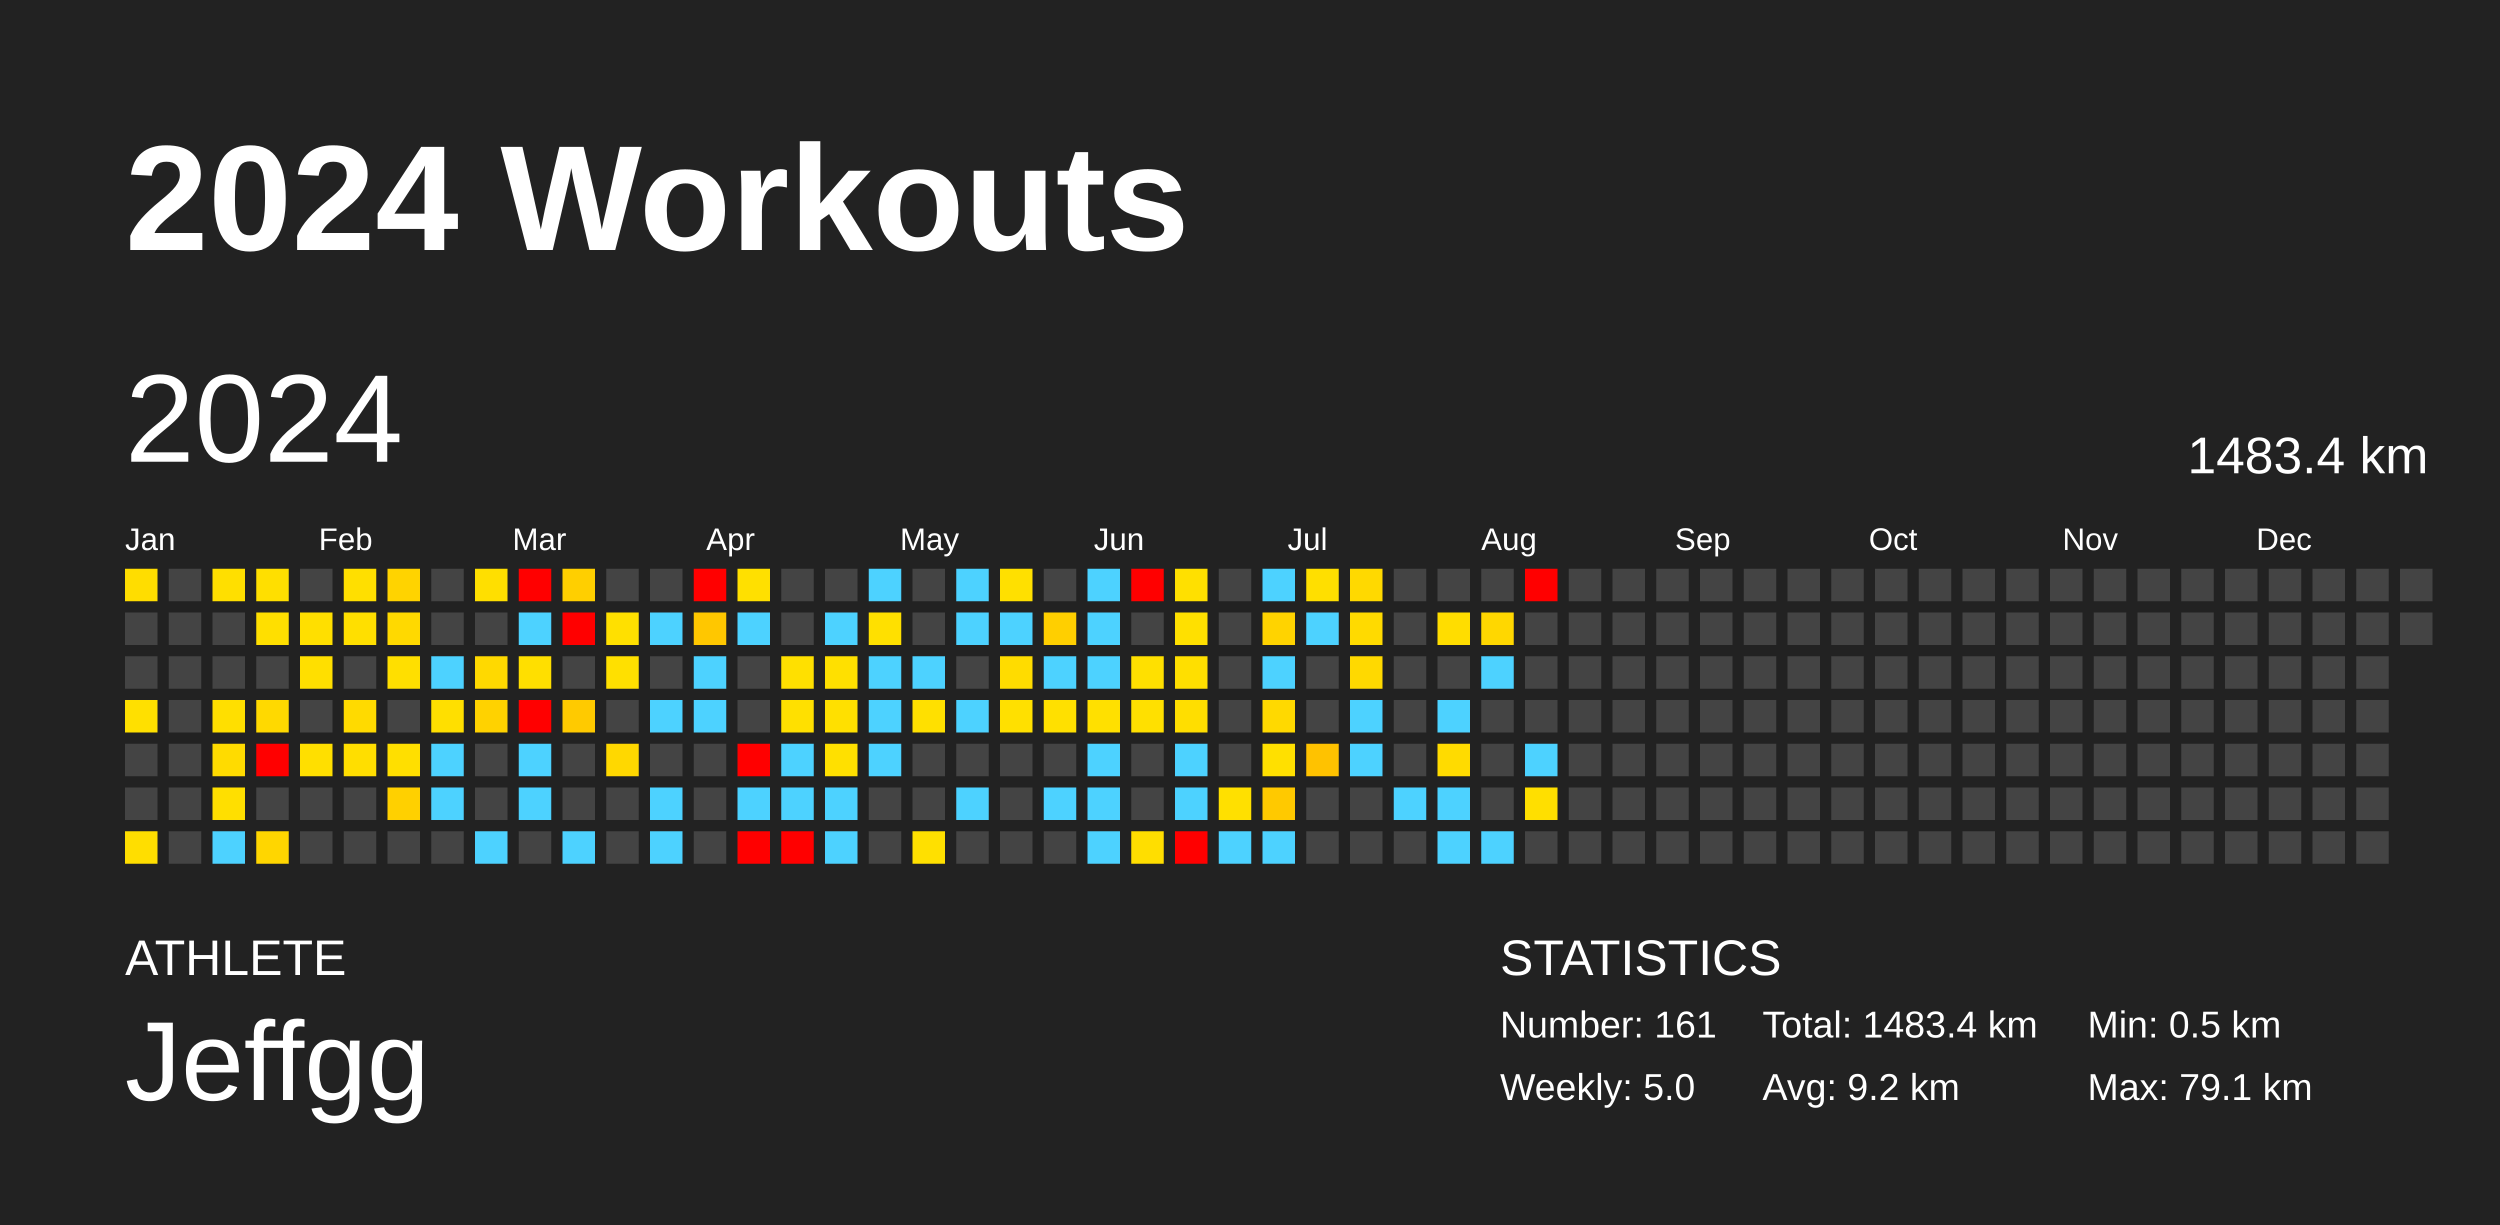
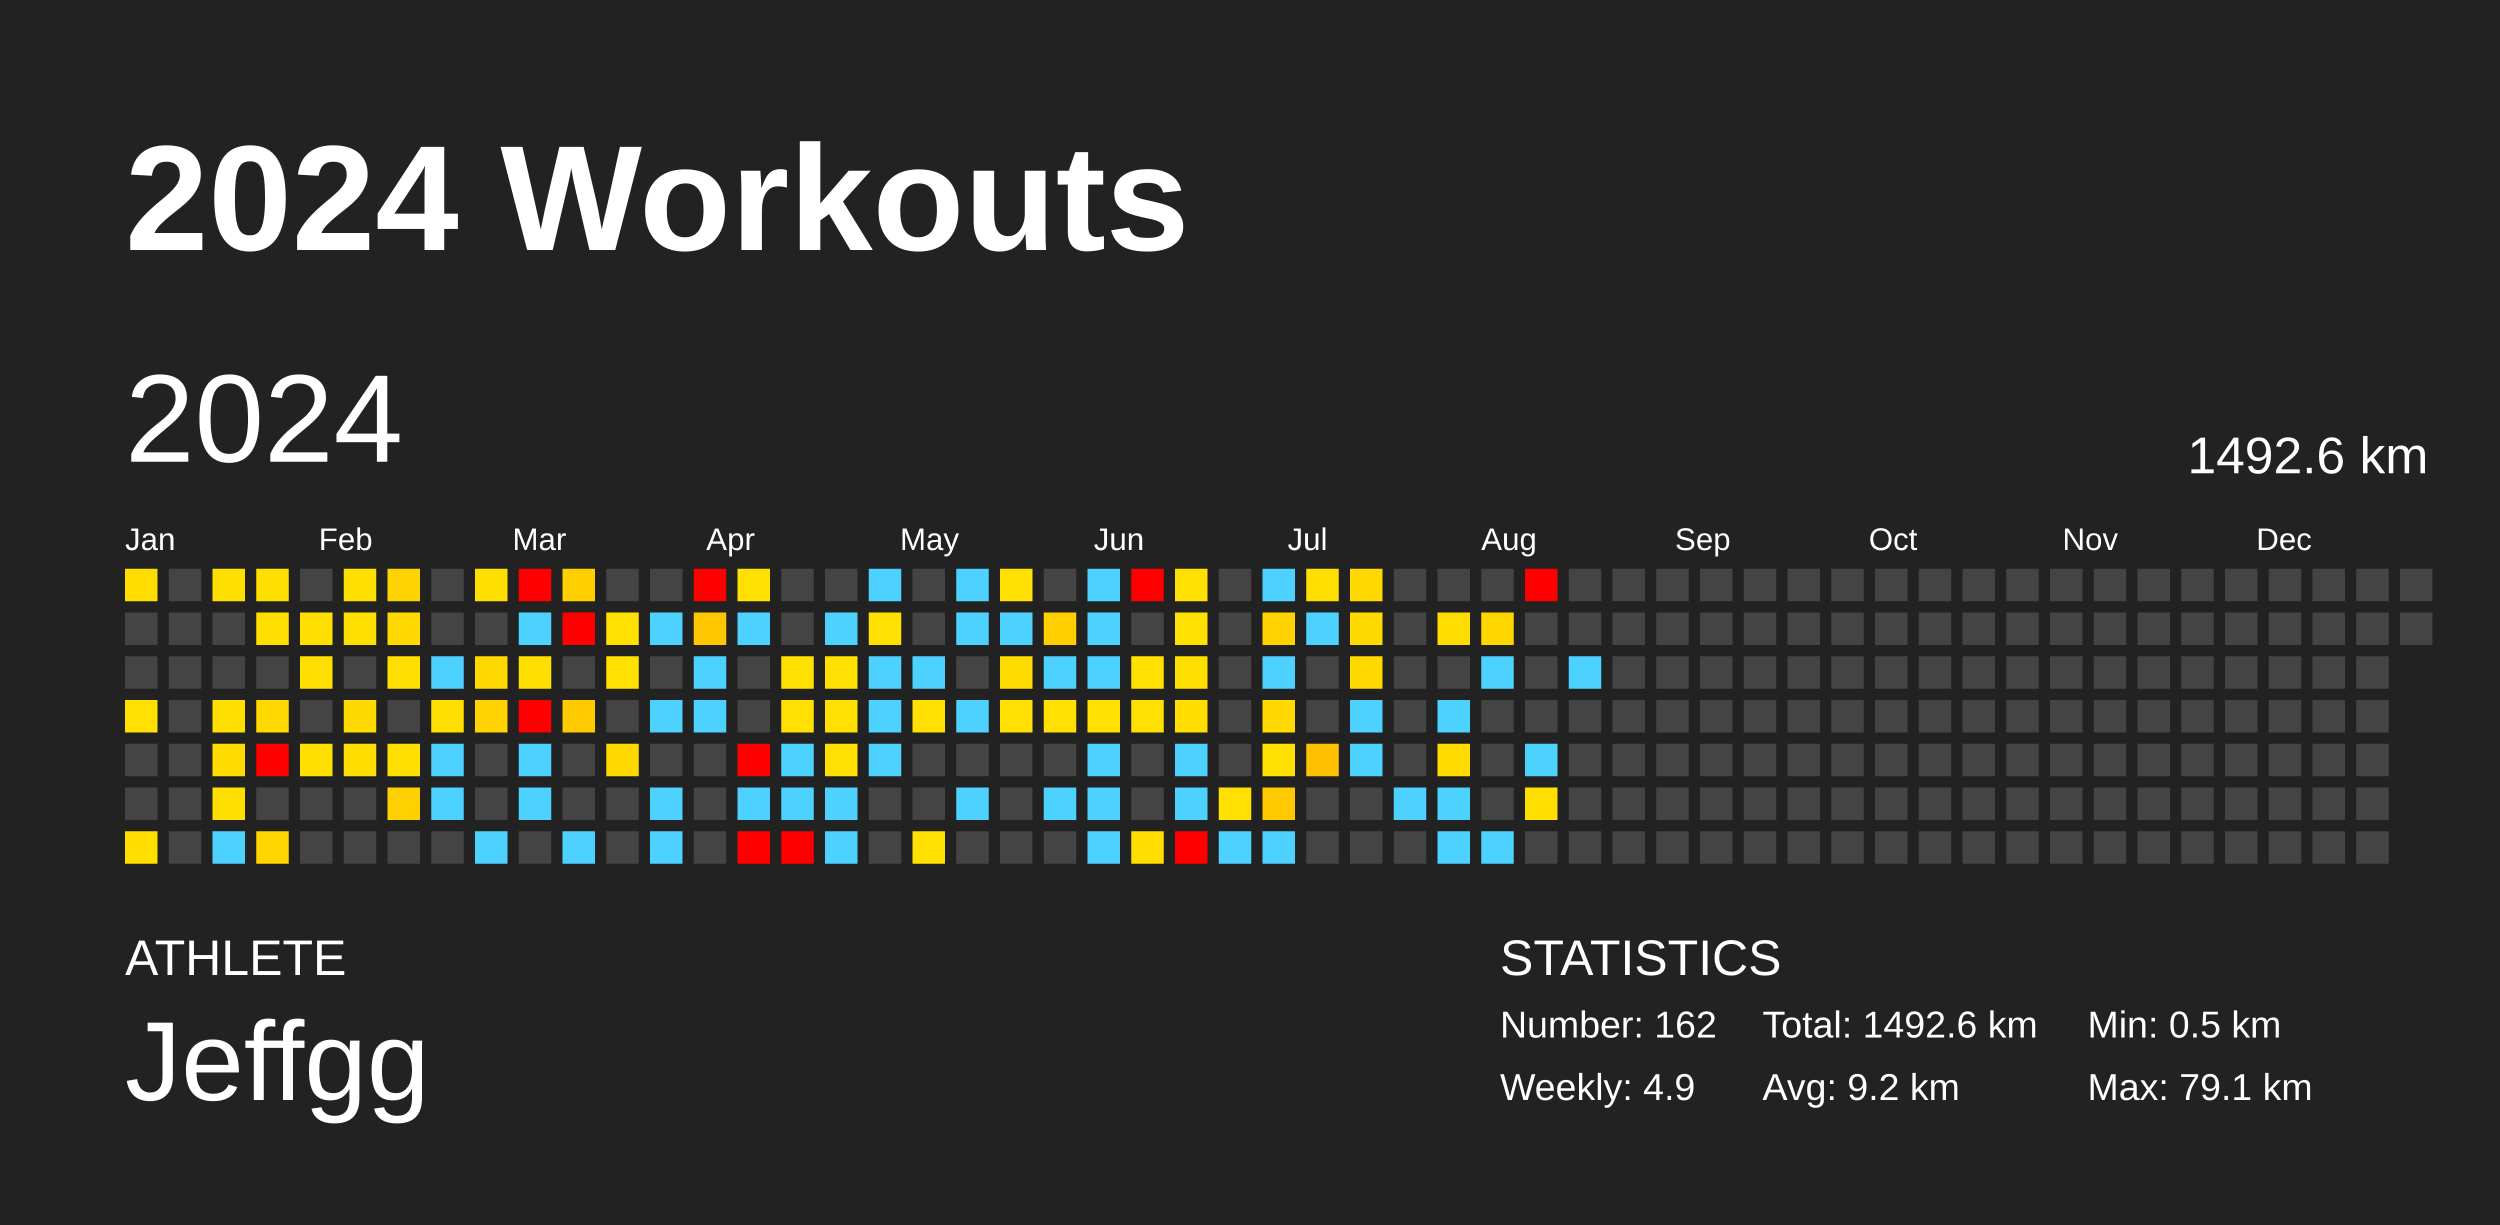
<svg xmlns="http://www.w3.org/2000/svg" baseProfile="full" height="98mm" version="1.1" viewBox="0,0,200,98" width="200mm">
  <defs />
  <rect fill="#222222" height="98" width="200" x="0" y="0" />
  <text fill="#FFFFFF" style="font-size:12px; font-family:Arial; font-weight:bold;" x="10" y="20">2024 Workouts</text>
  <text fill="#FFFFFF" style="font-size:4px; font-family:Arial" x="10" y="78">ATHLETE</text>
  <text fill="#FFFFFF" style="font-size:9px; font-family:Arial" x="10" y="88">Jeffgg</text>
  <text fill="#FFFFFF" style="font-size:4px; font-family:Arial" x="120" y="78">STATISTICS</text>
-   <text fill="#FFFFFF" style="font-size:3px; font-family:Arial" x="120" y="83">Number: 161</text>
-   <text fill="#FFFFFF" style="font-size:3px; font-family:Arial" x="120" y="88">Weekly: 5.0</text>
-   <text fill="#FFFFFF" style="font-size:3px; font-family:Arial" x="141" y="83">Total: 1483.4 km</text>
+   <text fill="#FFFFFF" style="font-size:3px; font-family:Arial" x="120" y="83">Number: 162</text>
+   <text fill="#FFFFFF" style="font-size:3px; font-family:Arial" x="120" y="88">Weekly: 4.9</text>
+   <text fill="#FFFFFF" style="font-size:3px; font-family:Arial" x="141" y="83">Total: 1492.6 km</text>
  <text fill="#FFFFFF" style="font-size:3px; font-family:Arial" x="141" y="88">Avg: 9.2 km</text>
  <text fill="#FFFFFF" style="font-size:3px; font-family:Arial" x="167" y="83">Min: 0.5 km</text>
  <text fill="#FFFFFF" style="font-size:3px; font-family:Arial" x="167" y="88">Max: 79.1 km</text>
  <text dominant-baseline="hanging" fill="#FFFFFF" style="font-size:10.0px; font-family:Arial;" x="10" y="30">2024</text>
-   <text dominant-baseline="hanging" fill="#FFFFFF" style="font-size:4.125px; font-family:Arial;" x="175" y="35">1483.4 km</text>
+   <text dominant-baseline="hanging" fill="#FFFFFF" style="font-size:4.125px; font-family:Arial;" x="175" y="35">1492.6 km</text>
  <text fill="#FFFFFF" style="font-size:2.5px; font-family:Arial" x="10.0" y="44">Jan</text>
  <text fill="#FFFFFF" style="font-size:2.5px; font-family:Arial" x="25.5" y="44">Feb</text>
  <text fill="#FFFFFF" style="font-size:2.5px; font-family:Arial" x="41.0" y="44">Mar</text>
  <text fill="#FFFFFF" style="font-size:2.5px; font-family:Arial" x="56.5" y="44">Apr</text>
  <text fill="#FFFFFF" style="font-size:2.5px; font-family:Arial" x="72.0" y="44">May</text>
  <text fill="#FFFFFF" style="font-size:2.5px; font-family:Arial" x="87.5" y="44">Jun</text>
  <text fill="#FFFFFF" style="font-size:2.5px; font-family:Arial" x="103.0" y="44">Jul</text>
  <text fill="#FFFFFF" style="font-size:2.5px; font-family:Arial" x="118.5" y="44">Aug</text>
  <text fill="#FFFFFF" style="font-size:2.5px; font-family:Arial" x="134.0" y="44">Sep</text>
  <text fill="#FFFFFF" style="font-size:2.5px; font-family:Arial" x="149.5" y="44">Oct</text>
  <text fill="#FFFFFF" style="font-size:2.5px; font-family:Arial" x="165.0" y="44">Nov</text>
  <text fill="#FFFFFF" style="font-size:2.5px; font-family:Arial" x="180.5" y="44">Dec</text>
  <rect fill="#ffdd00" height="2.6" width="2.6" x="10.0" y="45.5" />
  <rect fill="#444444" height="2.6" width="2.6" x="10.0" y="49.0" />
  <rect fill="#444444" height="2.6" width="2.6" x="10.0" y="52.5" />
  <rect fill="#ffe000" height="2.6" width="2.6" x="10.0" y="56.0" />
  <rect fill="#444444" height="2.6" width="2.6" x="10.0" y="59.5" />
  <rect fill="#444444" height="2.6" width="2.6" x="10.0" y="63.0" />
  <rect fill="#ffde00" height="2.6" width="2.6" x="10.0" y="66.5" />
  <rect fill="#444444" height="2.6" width="2.6" x="13.5" y="45.5" />
  <rect fill="#444444" height="2.6" width="2.6" x="13.5" y="49.0" />
  <rect fill="#444444" height="2.6" width="2.6" x="13.5" y="52.5" />
  <rect fill="#444444" height="2.6" width="2.6" x="13.5" y="56.0" />
  <rect fill="#444444" height="2.6" width="2.6" x="13.5" y="59.5" />
  <rect fill="#444444" height="2.6" width="2.6" x="13.5" y="63.0" />
  <rect fill="#444444" height="2.6" width="2.6" x="13.5" y="66.5" />
  <rect fill="#ffdf00" height="2.6" width="2.6" x="17.0" y="45.5" />
  <rect fill="#444444" height="2.6" width="2.6" x="17.0" y="49.0" />
  <rect fill="#444444" height="2.6" width="2.6" x="17.0" y="52.5" />
  <rect fill="#ffdf00" height="2.6" width="2.6" x="17.0" y="56.0" />
  <rect fill="#ffdb00" height="2.6" width="2.6" x="17.0" y="59.5" />
  <rect fill="#ffdf00" height="2.6" width="2.6" x="17.0" y="63.0" />
  <rect fill="#4dd2ff" height="2.6" width="2.6" x="17.0" y="66.5" />
  <rect fill="#ffdf00" height="2.6" width="2.6" x="20.5" y="45.5" />
  <rect fill="#ffdf00" height="2.6" width="2.6" x="20.5" y="49.0" />
  <rect fill="#444444" height="2.6" width="2.6" x="20.5" y="52.5" />
  <rect fill="#ffd900" height="2.6" width="2.6" x="20.5" y="56.0" />
  <rect fill="red" height="2.6" width="2.6" x="20.5" y="59.5" />
  <rect fill="#444444" height="2.6" width="2.6" x="20.5" y="63.0" />
  <rect fill="#ffd600" height="2.6" width="2.6" x="20.5" y="66.5" />
  <rect fill="#444444" height="2.6" width="2.6" x="24.0" y="45.5" />
  <rect fill="#ffdf00" height="2.6" width="2.6" x="24.0" y="49.0" />
  <rect fill="#ffdf00" height="2.6" width="2.6" x="24.0" y="52.5" />
  <rect fill="#444444" height="2.6" width="2.6" x="24.0" y="56.0" />
  <rect fill="#ffdf00" height="2.6" width="2.6" x="24.0" y="59.5" />
  <rect fill="#444444" height="2.6" width="2.6" x="24.0" y="63.0" />
  <rect fill="#444444" height="2.6" width="2.6" x="24.0" y="66.5" />
  <rect fill="#ffdf00" height="2.6" width="2.6" x="27.5" y="45.5" />
  <rect fill="#ffdf00" height="2.6" width="2.6" x="27.5" y="49.0" />
  <rect fill="#444444" height="2.6" width="2.6" x="27.5" y="52.5" />
  <rect fill="#ffda00" height="2.6" width="2.6" x="27.5" y="56.0" />
  <rect fill="#ffde00" height="2.6" width="2.6" x="27.5" y="59.5" />
  <rect fill="#444444" height="2.6" width="2.6" x="27.5" y="63.0" />
  <rect fill="#444444" height="2.6" width="2.6" x="27.5" y="66.5" />
  <rect fill="#ffd300" height="2.6" width="2.6" x="31.0" y="45.5" />
  <rect fill="#ffd900" height="2.6" width="2.6" x="31.0" y="49.0" />
  <rect fill="#ffdf00" height="2.6" width="2.6" x="31.0" y="52.5" />
  <rect fill="#444444" height="2.6" width="2.6" x="31.0" y="56.0" />
  <rect fill="#ffdf00" height="2.6" width="2.6" x="31.0" y="59.5" />
  <rect fill="#ffd000" height="2.6" width="2.6" x="31.0" y="63.0" />
  <rect fill="#444444" height="2.6" width="2.6" x="31.0" y="66.5" />
  <rect fill="#444444" height="2.6" width="2.6" x="34.5" y="45.5" />
  <rect fill="#444444" height="2.6" width="2.6" x="34.5" y="49.0" />
  <rect fill="#4dd2ff" height="2.6" width="2.6" x="34.5" y="52.5" />
  <rect fill="#ffdf00" height="2.6" width="2.6" x="34.5" y="56.0" />
  <rect fill="#4dd2ff" height="2.6" width="2.6" x="34.5" y="59.5" />
  <rect fill="#4dd2ff" height="2.6" width="2.6" x="34.5" y="63.0" />
  <rect fill="#444444" height="2.6" width="2.6" x="34.5" y="66.5" />
  <rect fill="#ffdf00" height="2.6" width="2.6" x="38.0" y="45.5" />
  <rect fill="#444444" height="2.6" width="2.6" x="38.0" y="49.0" />
  <rect fill="#ffd900" height="2.6" width="2.6" x="38.0" y="52.5" />
  <rect fill="#ffd200" height="2.6" width="2.6" x="38.0" y="56.0" />
  <rect fill="#444444" height="2.6" width="2.6" x="38.0" y="59.5" />
  <rect fill="#444444" height="2.6" width="2.6" x="38.0" y="63.0" />
  <rect fill="#4dd2ff" height="2.6" width="2.6" x="38.0" y="66.5" />
  <rect fill="red" height="2.6" width="2.6" x="41.5" y="45.5" />
  <rect fill="#4dd2ff" height="2.6" width="2.6" x="41.5" y="49.0" />
  <rect fill="#ffdf00" height="2.6" width="2.6" x="41.5" y="52.5" />
  <rect fill="red" height="2.6" width="2.6" x="41.5" y="56.0" />
  <rect fill="#4dd2ff" height="2.6" width="2.6" x="41.5" y="59.5" />
  <rect fill="#4dd2ff" height="2.6" width="2.6" x="41.5" y="63.0" />
  <rect fill="#444444" height="2.6" width="2.6" x="41.5" y="66.5" />
  <rect fill="#ffcf00" height="2.6" width="2.6" x="45.0" y="45.5" />
  <rect fill="red" height="2.6" width="2.6" x="45.0" y="49.0" />
  <rect fill="#444444" height="2.6" width="2.6" x="45.0" y="52.5" />
  <rect fill="#ffca00" height="2.6" width="2.6" x="45.0" y="56.0" />
  <rect fill="#444444" height="2.6" width="2.6" x="45.0" y="59.5" />
  <rect fill="#444444" height="2.6" width="2.6" x="45.0" y="63.0" />
  <rect fill="#4dd2ff" height="2.6" width="2.6" x="45.0" y="66.5" />
  <rect fill="#444444" height="2.6" width="2.6" x="48.5" y="45.5" />
  <rect fill="#ffe000" height="2.6" width="2.6" x="48.5" y="49.0" />
  <rect fill="#ffe000" height="2.6" width="2.6" x="48.5" y="52.5" />
  <rect fill="#444444" height="2.6" width="2.6" x="48.5" y="56.0" />
  <rect fill="#ffd800" height="2.6" width="2.6" x="48.5" y="59.5" />
  <rect fill="#444444" height="2.6" width="2.6" x="48.5" y="63.0" />
  <rect fill="#444444" height="2.6" width="2.6" x="48.5" y="66.5" />
  <rect fill="#444444" height="2.6" width="2.6" x="52.0" y="45.5" />
  <rect fill="#4dd2ff" height="2.6" width="2.6" x="52.0" y="49.0" />
  <rect fill="#444444" height="2.6" width="2.6" x="52.0" y="52.5" />
  <rect fill="#4dd2ff" height="2.6" width="2.6" x="52.0" y="56.0" />
  <rect fill="#444444" height="2.6" width="2.6" x="52.0" y="59.5" />
  <rect fill="#4dd2ff" height="2.6" width="2.6" x="52.0" y="63.0" />
  <rect fill="#4dd2ff" height="2.6" width="2.6" x="52.0" y="66.5" />
  <rect fill="red" height="2.6" width="2.6" x="55.5" y="45.5" />
  <rect fill="#ffc700" height="2.6" width="2.6" x="55.5" y="49.0" />
  <rect fill="#4dd2ff" height="2.6" width="2.6" x="55.5" y="52.5" />
  <rect fill="#4dd2ff" height="2.6" width="2.6" x="55.5" y="56.0" />
  <rect fill="#444444" height="2.6" width="2.6" x="55.5" y="59.5" />
  <rect fill="#444444" height="2.6" width="2.6" x="55.5" y="63.0" />
  <rect fill="#444444" height="2.6" width="2.6" x="55.5" y="66.5" />
  <rect fill="#ffe000" height="2.6" width="2.6" x="59.0" y="45.5" />
  <rect fill="#4dd2ff" height="2.6" width="2.6" x="59.0" y="49.0" />
  <rect fill="#444444" height="2.6" width="2.6" x="59.0" y="52.5" />
  <rect fill="#444444" height="2.6" width="2.6" x="59.0" y="56.0" />
  <rect fill="red" height="2.6" width="2.6" x="59.0" y="59.5" />
  <rect fill="#4dd2ff" height="2.6" width="2.6" x="59.0" y="63.0" />
  <rect fill="red" height="2.6" width="2.6" x="59.0" y="66.5" />
  <rect fill="#444444" height="2.6" width="2.6" x="62.5" y="45.5" />
  <rect fill="#444444" height="2.6" width="2.6" x="62.5" y="49.0" />
  <rect fill="#ffe000" height="2.6" width="2.6" x="62.5" y="52.5" />
  <rect fill="#ffe000" height="2.6" width="2.6" x="62.5" y="56.0" />
  <rect fill="#4dd2ff" height="2.6" width="2.6" x="62.5" y="59.5" />
  <rect fill="#4dd2ff" height="2.6" width="2.6" x="62.5" y="63.0" />
  <rect fill="red" height="2.6" width="2.6" x="62.5" y="66.5" />
  <rect fill="#444444" height="2.6" width="2.6" x="66.0" y="45.5" />
  <rect fill="#4dd2ff" height="2.6" width="2.6" x="66.0" y="49.0" />
  <rect fill="#ffe000" height="2.6" width="2.6" x="66.0" y="52.5" />
  <rect fill="#ffe000" height="2.6" width="2.6" x="66.0" y="56.0" />
  <rect fill="#ffe000" height="2.6" width="2.6" x="66.0" y="59.5" />
  <rect fill="#4dd2ff" height="2.6" width="2.6" x="66.0" y="63.0" />
  <rect fill="#4dd2ff" height="2.6" width="2.6" x="66.0" y="66.5" />
  <rect fill="#4dd2ff" height="2.6" width="2.6" x="69.5" y="45.5" />
  <rect fill="#ffe000" height="2.6" width="2.6" x="69.5" y="49.0" />
  <rect fill="#4dd2ff" height="2.6" width="2.6" x="69.5" y="52.5" />
  <rect fill="#4dd2ff" height="2.6" width="2.6" x="69.5" y="56.0" />
  <rect fill="#4dd2ff" height="2.6" width="2.6" x="69.5" y="59.5" />
  <rect fill="#444444" height="2.6" width="2.6" x="69.5" y="63.0" />
  <rect fill="#444444" height="2.6" width="2.6" x="69.5" y="66.5" />
  <rect fill="#444444" height="2.6" width="2.6" x="73.0" y="45.5" />
  <rect fill="#444444" height="2.6" width="2.6" x="73.0" y="49.0" />
  <rect fill="#4dd2ff" height="2.6" width="2.6" x="73.0" y="52.5" />
  <rect fill="#ffe000" height="2.6" width="2.6" x="73.0" y="56.0" />
  <rect fill="#444444" height="2.6" width="2.6" x="73.0" y="59.5" />
  <rect fill="#444444" height="2.6" width="2.6" x="73.0" y="63.0" />
  <rect fill="#ffe000" height="2.6" width="2.6" x="73.0" y="66.5" />
  <rect fill="#4dd2ff" height="2.6" width="2.6" x="76.5" y="45.5" />
  <rect fill="#4dd2ff" height="2.6" width="2.6" x="76.5" y="49.0" />
  <rect fill="#444444" height="2.6" width="2.6" x="76.5" y="52.5" />
  <rect fill="#4dd2ff" height="2.6" width="2.6" x="76.5" y="56.0" />
  <rect fill="#444444" height="2.6" width="2.6" x="76.5" y="59.5" />
  <rect fill="#4dd2ff" height="2.6" width="2.6" x="76.5" y="63.0" />
  <rect fill="#444444" height="2.6" width="2.6" x="76.5" y="66.5" />
  <rect fill="#ffe000" height="2.6" width="2.6" x="80.0" y="45.5" />
  <rect fill="#4dd2ff" height="2.6" width="2.6" x="80.0" y="49.0" />
  <rect fill="#ffdc00" height="2.6" width="2.6" x="80.0" y="52.5" />
  <rect fill="#ffe000" height="2.6" width="2.6" x="80.0" y="56.0" />
  <rect fill="#444444" height="2.6" width="2.6" x="80.0" y="59.5" />
  <rect fill="#444444" height="2.6" width="2.6" x="80.0" y="63.0" />
  <rect fill="#444444" height="2.6" width="2.6" x="80.0" y="66.5" />
  <rect fill="#444444" height="2.6" width="2.6" x="83.5" y="45.5" />
  <rect fill="#ffcf00" height="2.6" width="2.6" x="83.5" y="49.0" />
  <rect fill="#4dd2ff" height="2.6" width="2.6" x="83.5" y="52.5" />
  <rect fill="#ffe000" height="2.6" width="2.6" x="83.5" y="56.0" />
  <rect fill="#444444" height="2.6" width="2.6" x="83.5" y="59.5" />
  <rect fill="#4dd2ff" height="2.6" width="2.6" x="83.5" y="63.0" />
  <rect fill="#444444" height="2.6" width="2.6" x="83.5" y="66.5" />
  <rect fill="#4dd2ff" height="2.6" width="2.6" x="87.0" y="45.5" />
  <rect fill="#4dd2ff" height="2.6" width="2.6" x="87.0" y="49.0" />
  <rect fill="#4dd2ff" height="2.6" width="2.6" x="87.0" y="52.5" />
  <rect fill="#ffe000" height="2.6" width="2.6" x="87.0" y="56.0" />
  <rect fill="#4dd2ff" height="2.6" width="2.6" x="87.0" y="59.5" />
  <rect fill="#4dd2ff" height="2.6" width="2.6" x="87.0" y="63.0" />
  <rect fill="#4dd2ff" height="2.6" width="2.6" x="87.0" y="66.5" />
  <rect fill="red" height="2.6" width="2.6" x="90.5" y="45.5" />
  <rect fill="#444444" height="2.6" width="2.6" x="90.5" y="49.0" />
  <rect fill="#ffe000" height="2.6" width="2.6" x="90.5" y="52.5" />
  <rect fill="#ffe000" height="2.6" width="2.6" x="90.5" y="56.0" />
  <rect fill="#444444" height="2.6" width="2.6" x="90.5" y="59.5" />
  <rect fill="#444444" height="2.6" width="2.6" x="90.5" y="63.0" />
  <rect fill="#ffde00" height="2.6" width="2.6" x="90.5" y="66.5" />
  <rect fill="#ffe000" height="2.6" width="2.6" x="94.0" y="45.5" />
  <rect fill="#ffe000" height="2.6" width="2.6" x="94.0" y="49.0" />
  <rect fill="#ffdf00" height="2.6" width="2.6" x="94.0" y="52.5" />
  <rect fill="#ffde00" height="2.6" width="2.6" x="94.0" y="56.0" />
  <rect fill="#4dd2ff" height="2.6" width="2.6" x="94.0" y="59.5" />
  <rect fill="#4dd2ff" height="2.6" width="2.6" x="94.0" y="63.0" />
  <rect fill="red" height="2.6" width="2.6" x="94.0" y="66.5" />
  <rect fill="#444444" height="2.6" width="2.6" x="97.5" y="45.5" />
  <rect fill="#444444" height="2.6" width="2.6" x="97.5" y="49.0" />
  <rect fill="#444444" height="2.6" width="2.6" x="97.5" y="52.5" />
  <rect fill="#444444" height="2.6" width="2.6" x="97.5" y="56.0" />
  <rect fill="#444444" height="2.6" width="2.6" x="97.5" y="59.5" />
  <rect fill="#ffe000" height="2.6" width="2.6" x="97.5" y="63.0" />
  <rect fill="#4dd2ff" height="2.6" width="2.6" x="97.5" y="66.5" />
  <rect fill="#4dd2ff" height="2.6" width="2.6" x="101.0" y="45.5" />
  <rect fill="#ffd300" height="2.6" width="2.6" x="101.0" y="49.0" />
  <rect fill="#4dd2ff" height="2.6" width="2.6" x="101.0" y="52.5" />
  <rect fill="#ffd900" height="2.6" width="2.6" x="101.0" y="56.0" />
  <rect fill="#ffe000" height="2.6" width="2.6" x="101.0" y="59.5" />
  <rect fill="#ffc900" height="2.6" width="2.6" x="101.0" y="63.0" />
  <rect fill="#4dd2ff" height="2.6" width="2.6" x="101.0" y="66.5" />
  <rect fill="#ffdf00" height="2.6" width="2.6" x="104.5" y="45.5" />
  <rect fill="#4dd2ff" height="2.6" width="2.6" x="104.5" y="49.0" />
  <rect fill="#444444" height="2.6" width="2.6" x="104.5" y="52.5" />
  <rect fill="#444444" height="2.6" width="2.6" x="104.5" y="56.0" />
  <rect fill="#ffc200" height="2.6" width="2.6" x="104.5" y="59.5" />
  <rect fill="#444444" height="2.6" width="2.6" x="104.5" y="63.0" />
  <rect fill="#444444" height="2.6" width="2.6" x="104.5" y="66.5" />
  <rect fill="#ffd900" height="2.6" width="2.6" x="108.0" y="45.5" />
  <rect fill="#ffda00" height="2.6" width="2.6" x="108.0" y="49.0" />
  <rect fill="#ffd900" height="2.6" width="2.6" x="108.0" y="52.5" />
  <rect fill="#4dd2ff" height="2.6" width="2.6" x="108.0" y="56.0" />
  <rect fill="#4dd2ff" height="2.6" width="2.6" x="108.0" y="59.5" />
  <rect fill="#444444" height="2.6" width="2.6" x="108.0" y="63.0" />
  <rect fill="#444444" height="2.6" width="2.6" x="108.0" y="66.5" />
  <rect fill="#444444" height="2.6" width="2.6" x="111.5" y="45.5" />
  <rect fill="#444444" height="2.6" width="2.6" x="111.5" y="49.0" />
  <rect fill="#444444" height="2.6" width="2.6" x="111.5" y="52.5" />
  <rect fill="#444444" height="2.6" width="2.6" x="111.5" y="56.0" />
  <rect fill="#444444" height="2.6" width="2.6" x="111.5" y="59.5" />
  <rect fill="#4dd2ff" height="2.6" width="2.6" x="111.5" y="63.0" />
  <rect fill="#444444" height="2.6" width="2.6" x="111.5" y="66.5" />
  <rect fill="#444444" height="2.6" width="2.6" x="115.0" y="45.5" />
  <rect fill="#ffdd00" height="2.6" width="2.6" x="115.0" y="49.0" />
  <rect fill="#444444" height="2.6" width="2.6" x="115.0" y="52.5" />
  <rect fill="#4dd2ff" height="2.6" width="2.6" x="115.0" y="56.0" />
  <rect fill="#ffdb00" height="2.6" width="2.6" x="115.0" y="59.5" />
  <rect fill="#4dd2ff" height="2.6" width="2.6" x="115.0" y="63.0" />
  <rect fill="#4dd2ff" height="2.6" width="2.6" x="115.0" y="66.5" />
  <rect fill="#444444" height="2.6" width="2.6" x="118.5" y="45.5" />
  <rect fill="#ffd700" height="2.6" width="2.6" x="118.5" y="49.0" />
  <rect fill="#4dd2ff" height="2.6" width="2.6" x="118.5" y="52.5" />
  <rect fill="#444444" height="2.6" width="2.6" x="118.5" y="56.0" />
  <rect fill="#444444" height="2.6" width="2.6" x="118.5" y="59.5" />
  <rect fill="#444444" height="2.6" width="2.6" x="118.5" y="63.0" />
  <rect fill="#4dd2ff" height="2.6" width="2.6" x="118.5" y="66.5" />
  <rect fill="red" height="2.6" width="2.6" x="122.0" y="45.5" />
  <rect fill="#444444" height="2.6" width="2.6" x="122.0" y="49.0" />
  <rect fill="#444444" height="2.6" width="2.6" x="122.0" y="52.5" />
  <rect fill="#444444" height="2.6" width="2.6" x="122.0" y="56.0" />
  <rect fill="#4dd2ff" height="2.6" width="2.6" x="122.0" y="59.5" />
  <rect fill="#ffdf00" height="2.6" width="2.6" x="122.0" y="63.0" />
  <rect fill="#444444" height="2.6" width="2.6" x="122.0" y="66.5" />
  <rect fill="#444444" height="2.6" width="2.6" x="125.5" y="45.5" />
  <rect fill="#444444" height="2.6" width="2.6" x="125.5" y="49.0" />
-   <rect fill="#444444" height="2.6" width="2.6" x="125.5" y="52.5" />
+   <rect fill="#4dd2ff" height="2.6" width="2.6" x="125.5" y="52.5" />
  <rect fill="#444444" height="2.6" width="2.6" x="125.5" y="56.0" />
  <rect fill="#444444" height="2.6" width="2.6" x="125.5" y="59.5" />
  <rect fill="#444444" height="2.6" width="2.6" x="125.5" y="63.0" />
  <rect fill="#444444" height="2.6" width="2.6" x="125.5" y="66.5" />
  <rect fill="#444444" height="2.6" width="2.6" x="129.0" y="45.5" />
  <rect fill="#444444" height="2.6" width="2.6" x="129.0" y="49.0" />
  <rect fill="#444444" height="2.6" width="2.6" x="129.0" y="52.5" />
  <rect fill="#444444" height="2.6" width="2.6" x="129.0" y="56.0" />
  <rect fill="#444444" height="2.6" width="2.6" x="129.0" y="59.5" />
  <rect fill="#444444" height="2.6" width="2.6" x="129.0" y="63.0" />
  <rect fill="#444444" height="2.6" width="2.6" x="129.0" y="66.5" />
  <rect fill="#444444" height="2.6" width="2.6" x="132.5" y="45.5" />
  <rect fill="#444444" height="2.6" width="2.6" x="132.5" y="49.0" />
  <rect fill="#444444" height="2.6" width="2.6" x="132.5" y="52.5" />
  <rect fill="#444444" height="2.6" width="2.6" x="132.5" y="56.0" />
  <rect fill="#444444" height="2.6" width="2.6" x="132.5" y="59.5" />
  <rect fill="#444444" height="2.6" width="2.6" x="132.5" y="63.0" />
  <rect fill="#444444" height="2.6" width="2.6" x="132.5" y="66.5" />
  <rect fill="#444444" height="2.6" width="2.6" x="136.0" y="45.5" />
  <rect fill="#444444" height="2.6" width="2.6" x="136.0" y="49.0" />
  <rect fill="#444444" height="2.6" width="2.6" x="136.0" y="52.5" />
  <rect fill="#444444" height="2.6" width="2.6" x="136.0" y="56.0" />
  <rect fill="#444444" height="2.6" width="2.6" x="136.0" y="59.5" />
  <rect fill="#444444" height="2.6" width="2.6" x="136.0" y="63.0" />
  <rect fill="#444444" height="2.6" width="2.6" x="136.0" y="66.5" />
  <rect fill="#444444" height="2.6" width="2.6" x="139.5" y="45.5" />
  <rect fill="#444444" height="2.6" width="2.6" x="139.5" y="49.0" />
  <rect fill="#444444" height="2.6" width="2.6" x="139.5" y="52.5" />
  <rect fill="#444444" height="2.6" width="2.6" x="139.5" y="56.0" />
  <rect fill="#444444" height="2.6" width="2.6" x="139.5" y="59.5" />
  <rect fill="#444444" height="2.6" width="2.6" x="139.5" y="63.0" />
  <rect fill="#444444" height="2.6" width="2.6" x="139.5" y="66.5" />
  <rect fill="#444444" height="2.6" width="2.6" x="143.0" y="45.5" />
  <rect fill="#444444" height="2.6" width="2.6" x="143.0" y="49.0" />
  <rect fill="#444444" height="2.6" width="2.6" x="143.0" y="52.5" />
  <rect fill="#444444" height="2.6" width="2.6" x="143.0" y="56.0" />
  <rect fill="#444444" height="2.6" width="2.6" x="143.0" y="59.5" />
  <rect fill="#444444" height="2.6" width="2.6" x="143.0" y="63.0" />
  <rect fill="#444444" height="2.6" width="2.6" x="143.0" y="66.5" />
  <rect fill="#444444" height="2.6" width="2.6" x="146.5" y="45.5" />
  <rect fill="#444444" height="2.6" width="2.6" x="146.5" y="49.0" />
  <rect fill="#444444" height="2.6" width="2.6" x="146.5" y="52.5" />
  <rect fill="#444444" height="2.6" width="2.6" x="146.5" y="56.0" />
  <rect fill="#444444" height="2.6" width="2.6" x="146.5" y="59.5" />
  <rect fill="#444444" height="2.6" width="2.6" x="146.5" y="63.0" />
  <rect fill="#444444" height="2.6" width="2.6" x="146.5" y="66.5" />
  <rect fill="#444444" height="2.6" width="2.6" x="150.0" y="45.5" />
  <rect fill="#444444" height="2.6" width="2.6" x="150.0" y="49.0" />
  <rect fill="#444444" height="2.6" width="2.6" x="150.0" y="52.5" />
  <rect fill="#444444" height="2.6" width="2.6" x="150.0" y="56.0" />
  <rect fill="#444444" height="2.6" width="2.6" x="150.0" y="59.5" />
  <rect fill="#444444" height="2.6" width="2.6" x="150.0" y="63.0" />
  <rect fill="#444444" height="2.6" width="2.6" x="150.0" y="66.5" />
  <rect fill="#444444" height="2.6" width="2.6" x="153.5" y="45.5" />
  <rect fill="#444444" height="2.6" width="2.6" x="153.5" y="49.0" />
  <rect fill="#444444" height="2.6" width="2.6" x="153.5" y="52.5" />
  <rect fill="#444444" height="2.6" width="2.6" x="153.5" y="56.0" />
  <rect fill="#444444" height="2.6" width="2.6" x="153.5" y="59.5" />
  <rect fill="#444444" height="2.6" width="2.6" x="153.5" y="63.0" />
  <rect fill="#444444" height="2.6" width="2.6" x="153.5" y="66.5" />
  <rect fill="#444444" height="2.6" width="2.6" x="157.0" y="45.5" />
  <rect fill="#444444" height="2.6" width="2.6" x="157.0" y="49.0" />
  <rect fill="#444444" height="2.6" width="2.6" x="157.0" y="52.5" />
  <rect fill="#444444" height="2.6" width="2.6" x="157.0" y="56.0" />
  <rect fill="#444444" height="2.6" width="2.6" x="157.0" y="59.5" />
  <rect fill="#444444" height="2.6" width="2.6" x="157.0" y="63.0" />
  <rect fill="#444444" height="2.6" width="2.6" x="157.0" y="66.5" />
  <rect fill="#444444" height="2.6" width="2.6" x="160.5" y="45.5" />
  <rect fill="#444444" height="2.6" width="2.6" x="160.5" y="49.0" />
  <rect fill="#444444" height="2.6" width="2.6" x="160.5" y="52.5" />
  <rect fill="#444444" height="2.6" width="2.6" x="160.5" y="56.0" />
  <rect fill="#444444" height="2.6" width="2.6" x="160.5" y="59.5" />
  <rect fill="#444444" height="2.6" width="2.6" x="160.5" y="63.0" />
  <rect fill="#444444" height="2.6" width="2.6" x="160.5" y="66.5" />
  <rect fill="#444444" height="2.6" width="2.6" x="164.0" y="45.5" />
  <rect fill="#444444" height="2.6" width="2.6" x="164.0" y="49.0" />
  <rect fill="#444444" height="2.6" width="2.6" x="164.0" y="52.5" />
  <rect fill="#444444" height="2.6" width="2.6" x="164.0" y="56.0" />
  <rect fill="#444444" height="2.6" width="2.6" x="164.0" y="59.5" />
  <rect fill="#444444" height="2.6" width="2.6" x="164.0" y="63.0" />
  <rect fill="#444444" height="2.6" width="2.6" x="164.0" y="66.5" />
  <rect fill="#444444" height="2.6" width="2.6" x="167.5" y="45.5" />
  <rect fill="#444444" height="2.6" width="2.6" x="167.5" y="49.0" />
  <rect fill="#444444" height="2.6" width="2.6" x="167.5" y="52.5" />
  <rect fill="#444444" height="2.6" width="2.6" x="167.5" y="56.0" />
  <rect fill="#444444" height="2.6" width="2.6" x="167.5" y="59.5" />
  <rect fill="#444444" height="2.6" width="2.6" x="167.5" y="63.0" />
  <rect fill="#444444" height="2.6" width="2.6" x="167.5" y="66.5" />
  <rect fill="#444444" height="2.6" width="2.6" x="171.0" y="45.5" />
  <rect fill="#444444" height="2.6" width="2.6" x="171.0" y="49.0" />
  <rect fill="#444444" height="2.6" width="2.6" x="171.0" y="52.5" />
  <rect fill="#444444" height="2.6" width="2.6" x="171.0" y="56.0" />
  <rect fill="#444444" height="2.6" width="2.6" x="171.0" y="59.5" />
  <rect fill="#444444" height="2.6" width="2.6" x="171.0" y="63.0" />
  <rect fill="#444444" height="2.6" width="2.6" x="171.0" y="66.5" />
  <rect fill="#444444" height="2.6" width="2.6" x="174.5" y="45.5" />
  <rect fill="#444444" height="2.6" width="2.6" x="174.5" y="49.0" />
  <rect fill="#444444" height="2.6" width="2.6" x="174.5" y="52.5" />
  <rect fill="#444444" height="2.6" width="2.6" x="174.5" y="56.0" />
  <rect fill="#444444" height="2.6" width="2.6" x="174.5" y="59.5" />
  <rect fill="#444444" height="2.6" width="2.6" x="174.5" y="63.0" />
  <rect fill="#444444" height="2.6" width="2.6" x="174.5" y="66.5" />
  <rect fill="#444444" height="2.6" width="2.6" x="178.0" y="45.5" />
  <rect fill="#444444" height="2.6" width="2.6" x="178.0" y="49.0" />
  <rect fill="#444444" height="2.6" width="2.6" x="178.0" y="52.5" />
  <rect fill="#444444" height="2.6" width="2.6" x="178.0" y="56.0" />
  <rect fill="#444444" height="2.6" width="2.6" x="178.0" y="59.5" />
  <rect fill="#444444" height="2.6" width="2.6" x="178.0" y="63.0" />
  <rect fill="#444444" height="2.6" width="2.6" x="178.0" y="66.5" />
  <rect fill="#444444" height="2.6" width="2.6" x="181.5" y="45.5" />
  <rect fill="#444444" height="2.6" width="2.6" x="181.5" y="49.0" />
  <rect fill="#444444" height="2.6" width="2.6" x="181.5" y="52.5" />
  <rect fill="#444444" height="2.6" width="2.6" x="181.5" y="56.0" />
  <rect fill="#444444" height="2.6" width="2.6" x="181.5" y="59.5" />
  <rect fill="#444444" height="2.6" width="2.6" x="181.5" y="63.0" />
  <rect fill="#444444" height="2.6" width="2.6" x="181.5" y="66.5" />
  <rect fill="#444444" height="2.6" width="2.6" x="185.0" y="45.5" />
  <rect fill="#444444" height="2.6" width="2.6" x="185.0" y="49.0" />
  <rect fill="#444444" height="2.6" width="2.6" x="185.0" y="52.5" />
  <rect fill="#444444" height="2.6" width="2.6" x="185.0" y="56.0" />
  <rect fill="#444444" height="2.6" width="2.6" x="185.0" y="59.5" />
  <rect fill="#444444" height="2.6" width="2.6" x="185.0" y="63.0" />
  <rect fill="#444444" height="2.6" width="2.6" x="185.0" y="66.5" />
  <rect fill="#444444" height="2.6" width="2.6" x="188.5" y="45.5" />
  <rect fill="#444444" height="2.6" width="2.6" x="188.5" y="49.0" />
  <rect fill="#444444" height="2.6" width="2.6" x="188.5" y="52.5" />
  <rect fill="#444444" height="2.6" width="2.6" x="188.5" y="56.0" />
  <rect fill="#444444" height="2.6" width="2.6" x="188.5" y="59.5" />
  <rect fill="#444444" height="2.6" width="2.6" x="188.5" y="63.0" />
  <rect fill="#444444" height="2.6" width="2.6" x="188.5" y="66.5" />
  <rect fill="#444444" height="2.6" width="2.6" x="192.0" y="45.5" />
  <rect fill="#444444" height="2.6" width="2.6" x="192.0" y="49.0" />
</svg>
